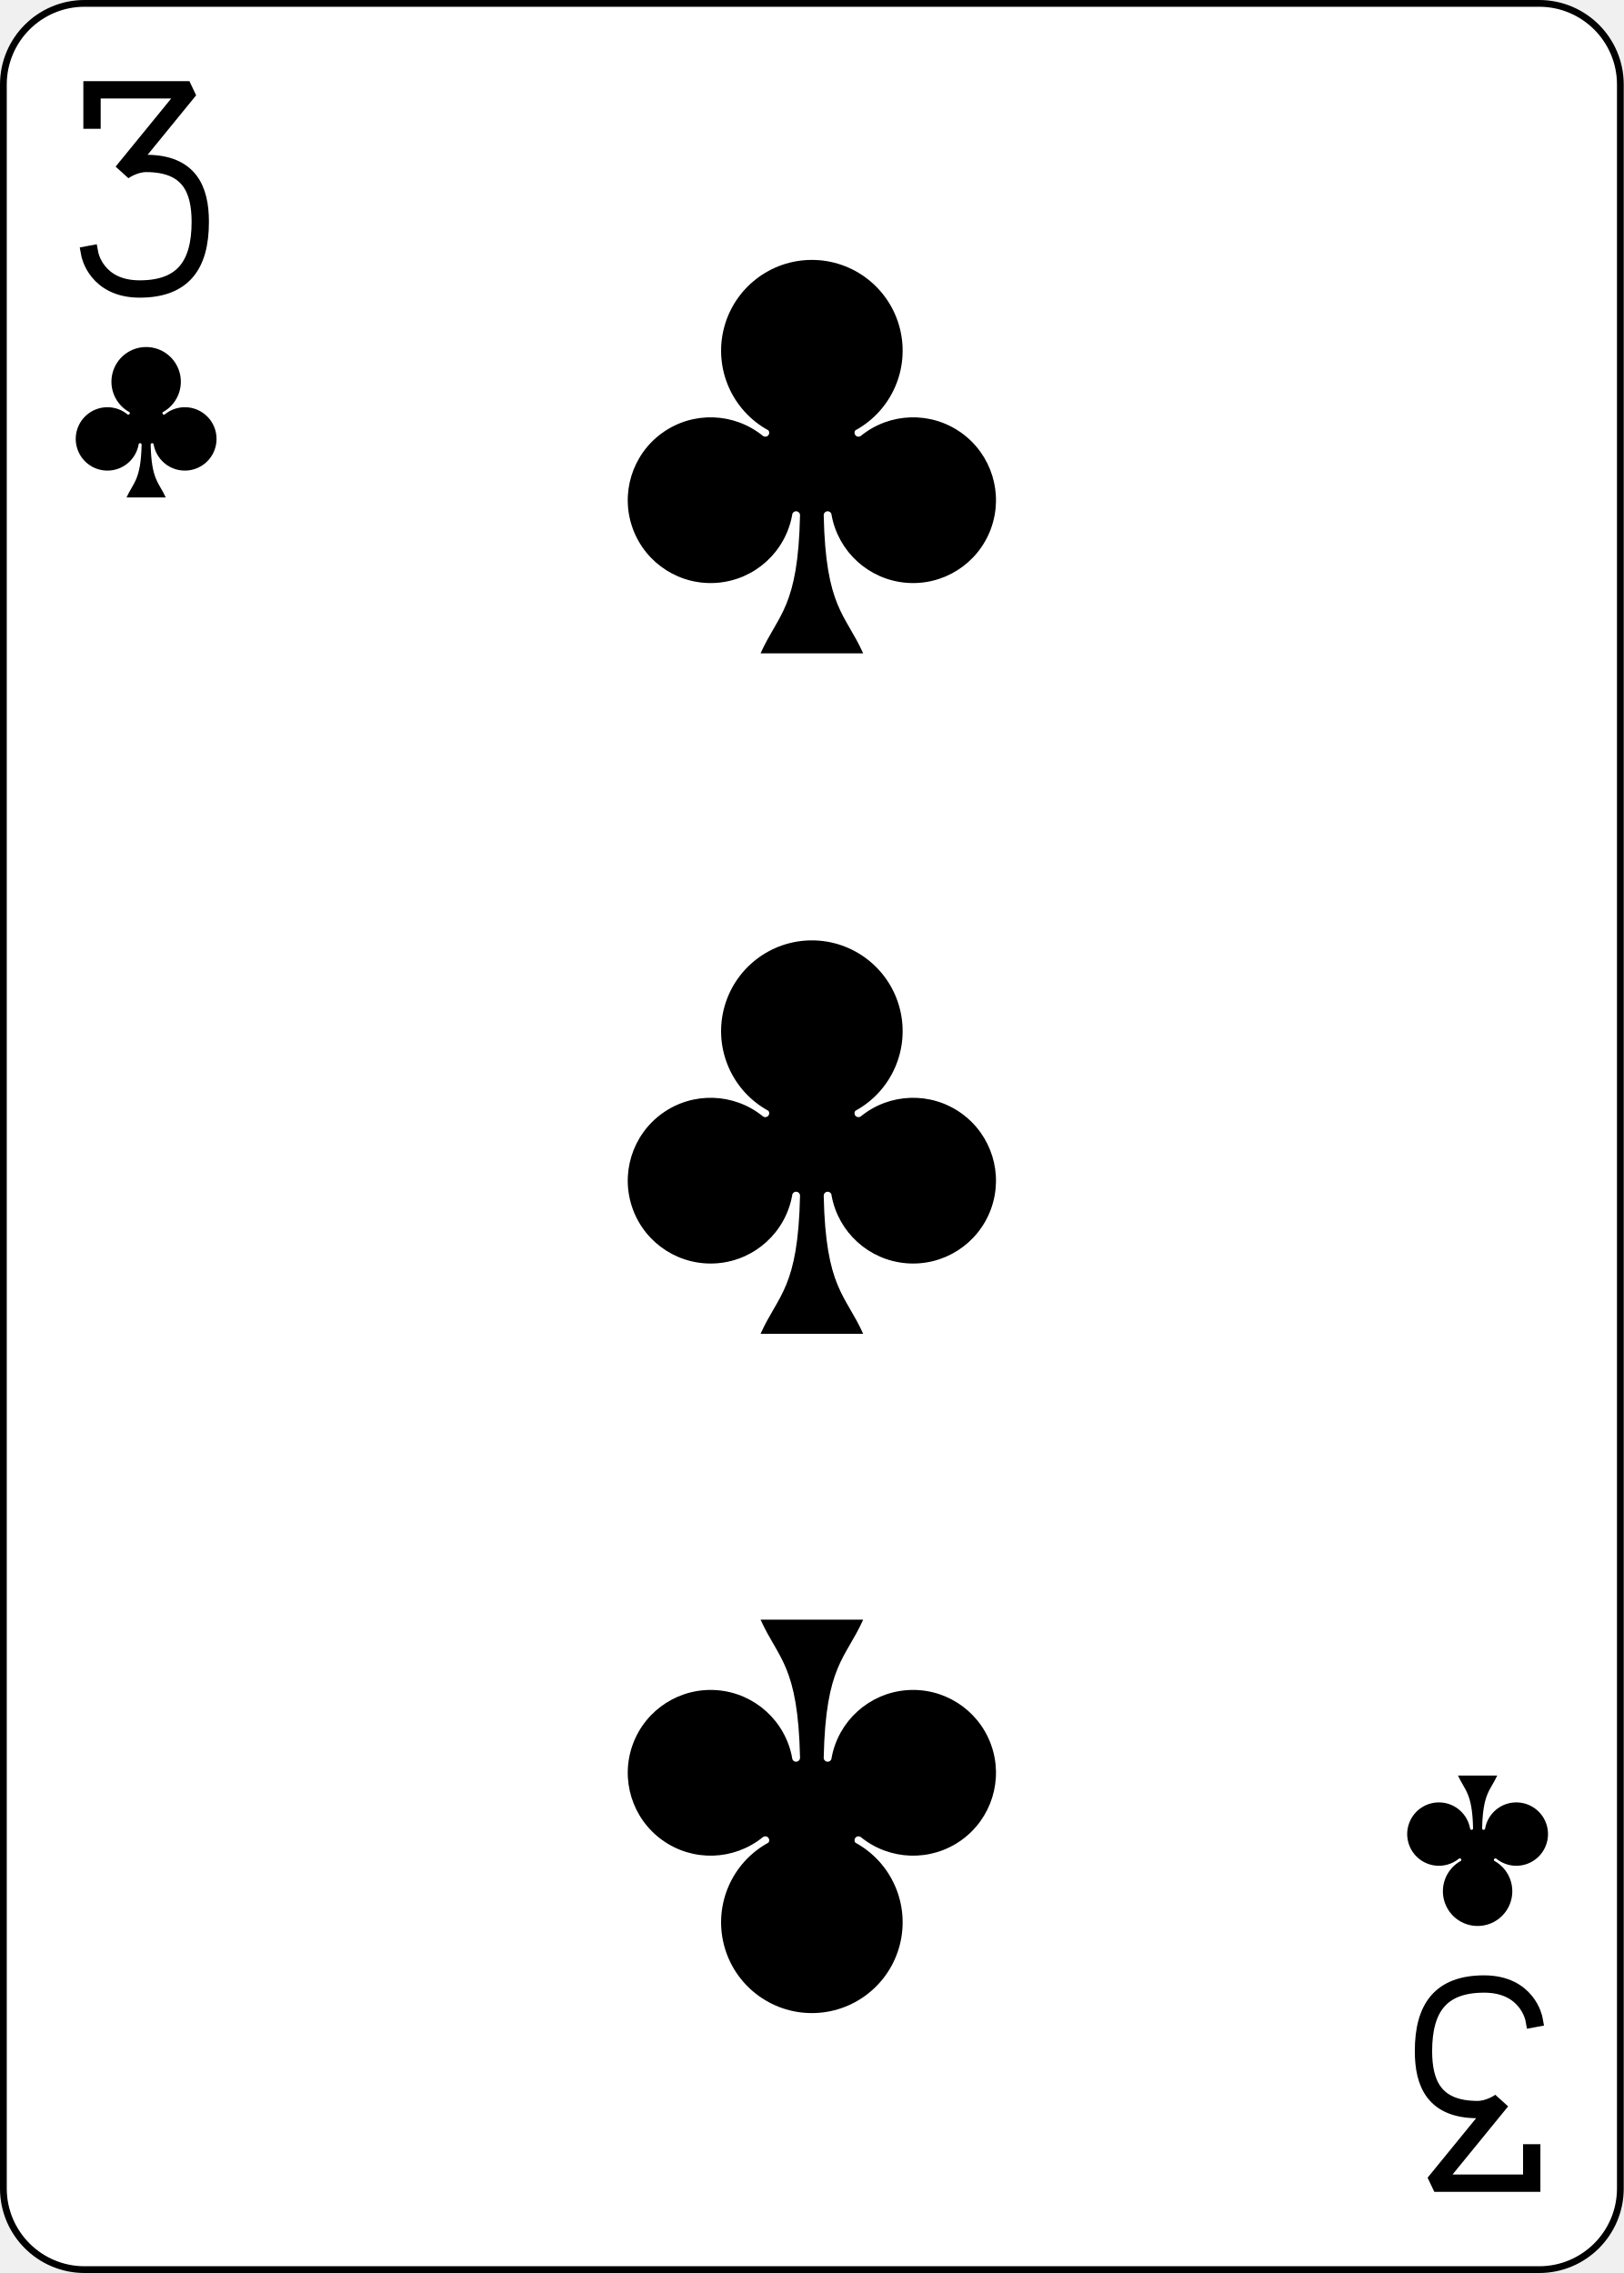
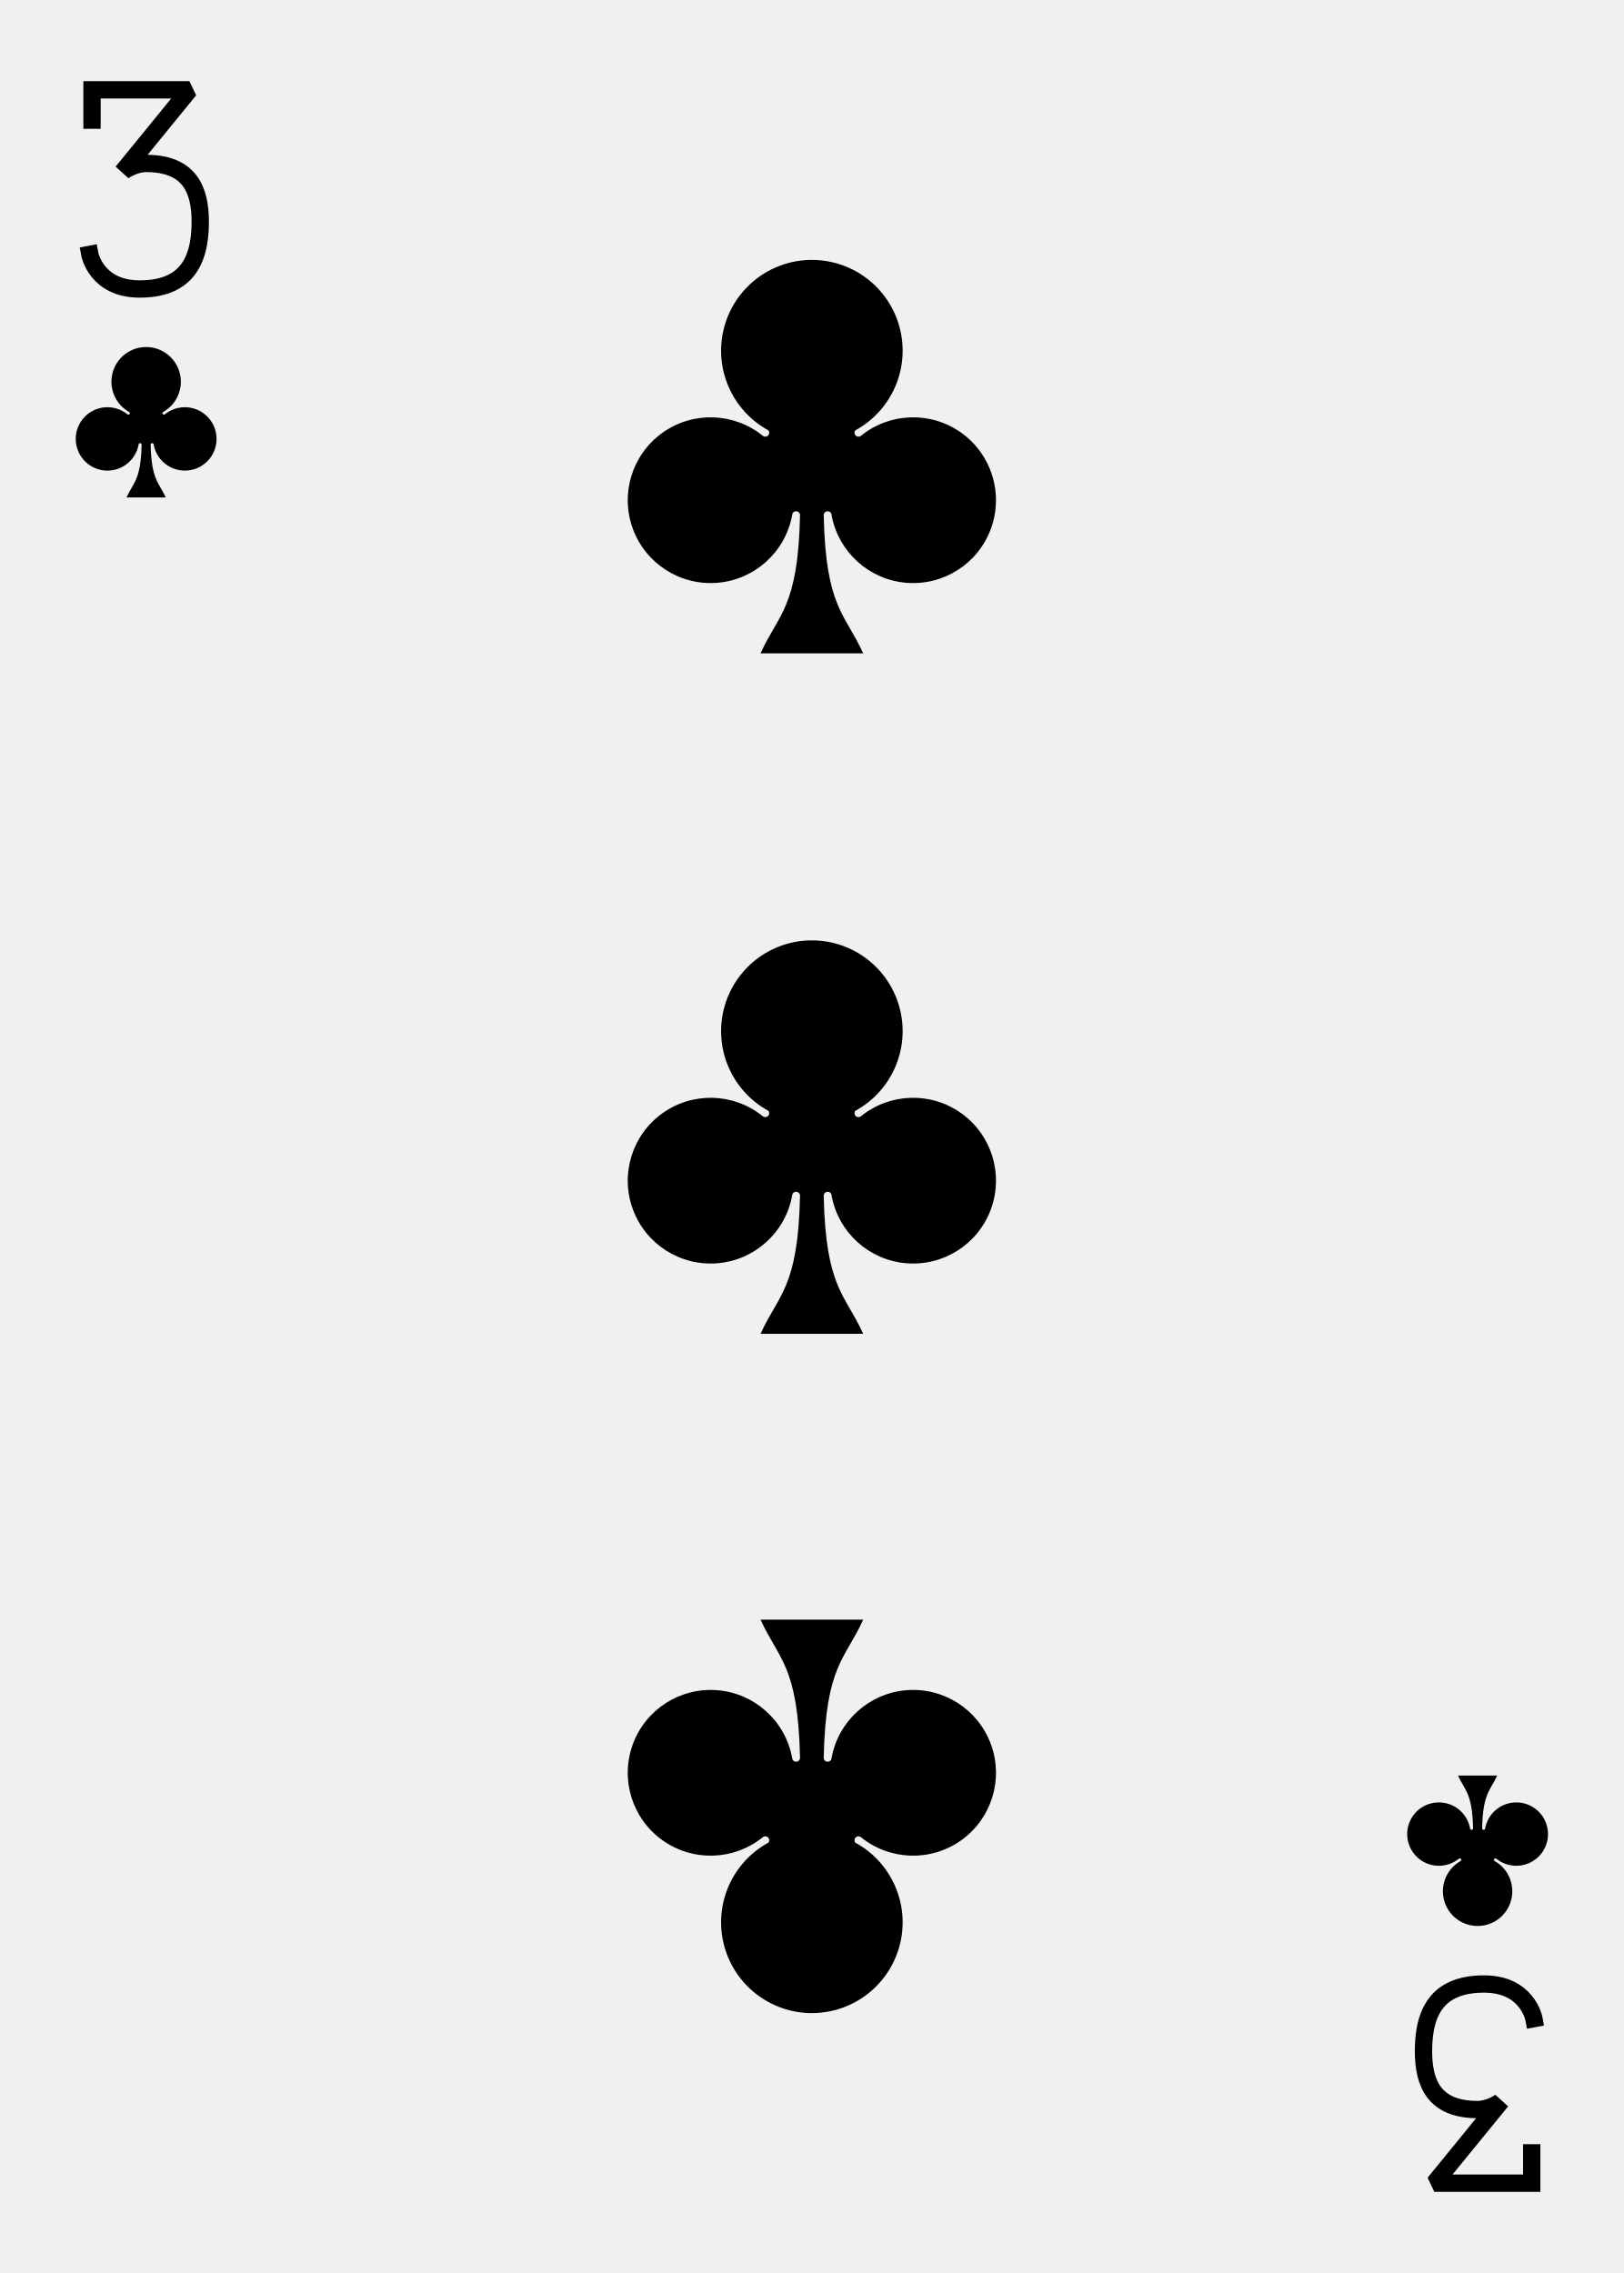
<svg xmlns="http://www.w3.org/2000/svg" xmlns:xlink="http://www.w3.org/1999/xlink" width="2.5in" height="3.5in" viewBox="-120 -168 240 336" preserveAspectRatio="none" class="card" face="3C">
  <symbol id="C3" viewBox="-500 -500 1000 1000" preserveAspectRatio="xMinYMid">
    <path d="M-250 -320L-250 -460L200 -460L-110 -80C-100 -90 -50 -120 0 -120C200 -120 250 0 250 150C250 350 170 460 -30 460C-230 460 -260 300 -260 300" stroke="black" stroke-width="80" stroke-linecap="square" stroke-miterlimit="1.5" fill="none" />
  </symbol>
  <symbol id="C" viewBox="-600 -600 1200 1200" preserveAspectRatio="xMinYMid">
    <path d="M30 150C35 385 85 400 130 500L-130 500C-85 400 -35 385 -30 150A10 10 0 0 0 -50 150A210 210 0 1 1 -124 -51A10 10 0 0 0 -110 -65A230 230 0 1 1 110 -65A10 10 0 0 0 124 -51A210 210 0 1 1 50 150A10 10 0 0 0 30 150Z" fill="black" />
  </symbol>
-   <rect width="239" height="335" x="-119.5" y="-167.5" rx="12" ry="12" fill="white" stroke="black" />
  <use xlink:href="#C" height="70" width="70" x="-35" y="-35" />
  <use xlink:href="#C3" height="32" width="32" x="-114.4" y="-156" />
  <use xlink:href="#C" height="26.769" width="26.769" x="-111.784" y="-119" />
  <use xlink:href="#C" height="70" width="70" x="-35" y="-135.588" />
  <g transform="rotate(180)">
    <use xlink:href="#C3" height="32" width="32" x="-114.4" y="-156" />
    <use xlink:href="#C" height="26.769" width="26.769" x="-111.784" y="-119" />
    <use xlink:href="#C" height="70" width="70" x="-35" y="-135.588" />
  </g>
</svg>
